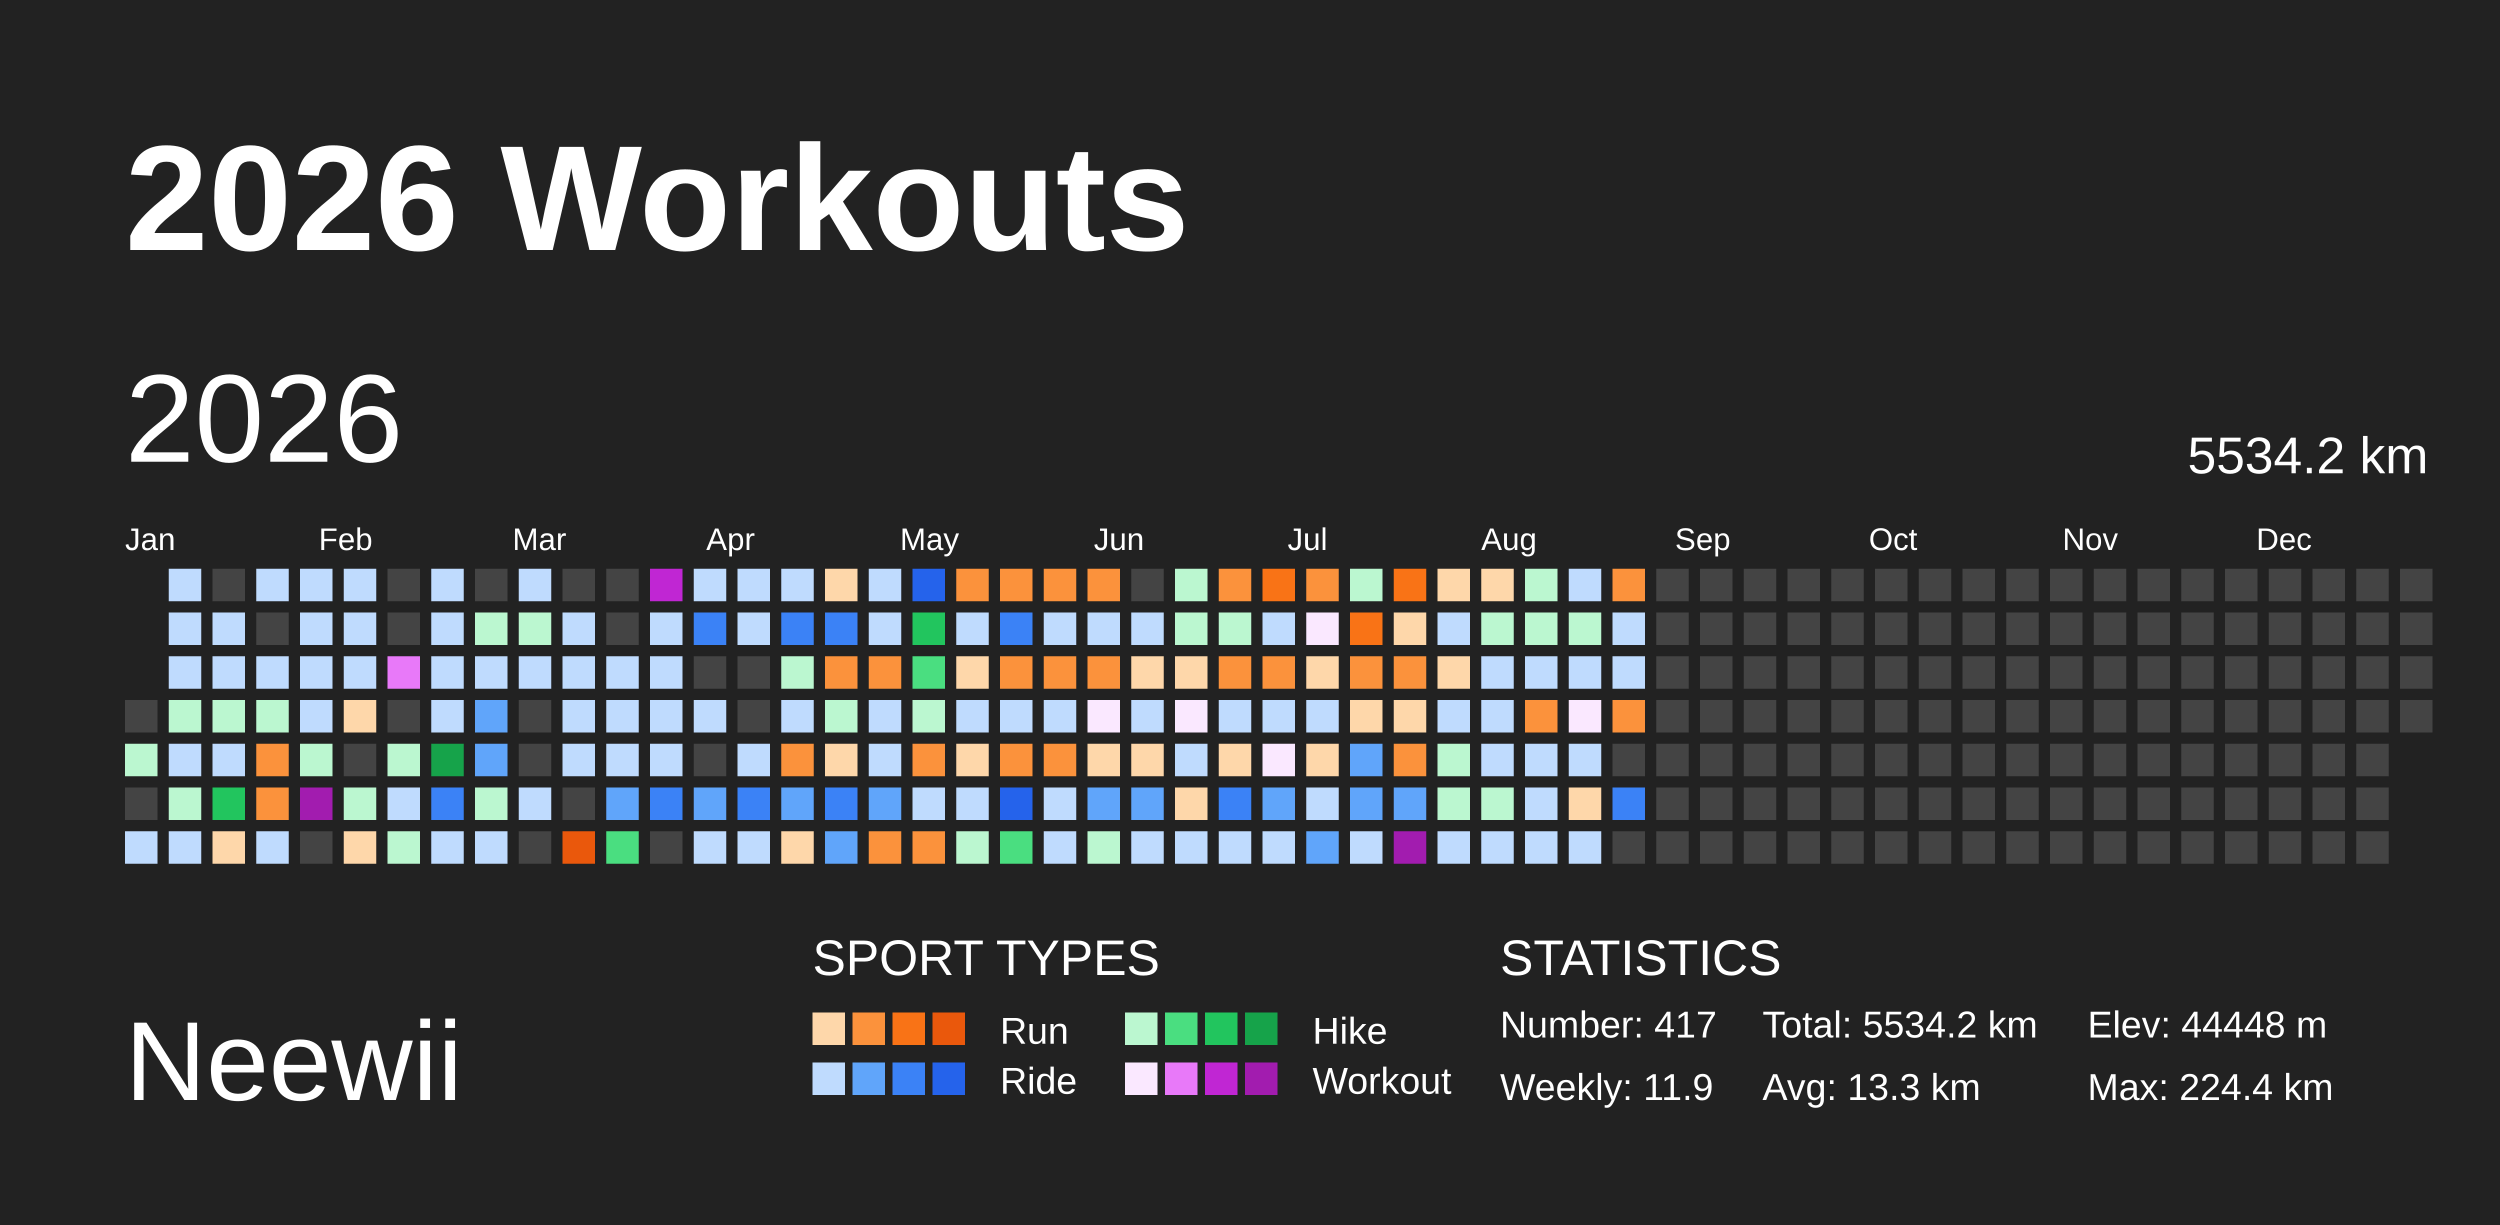
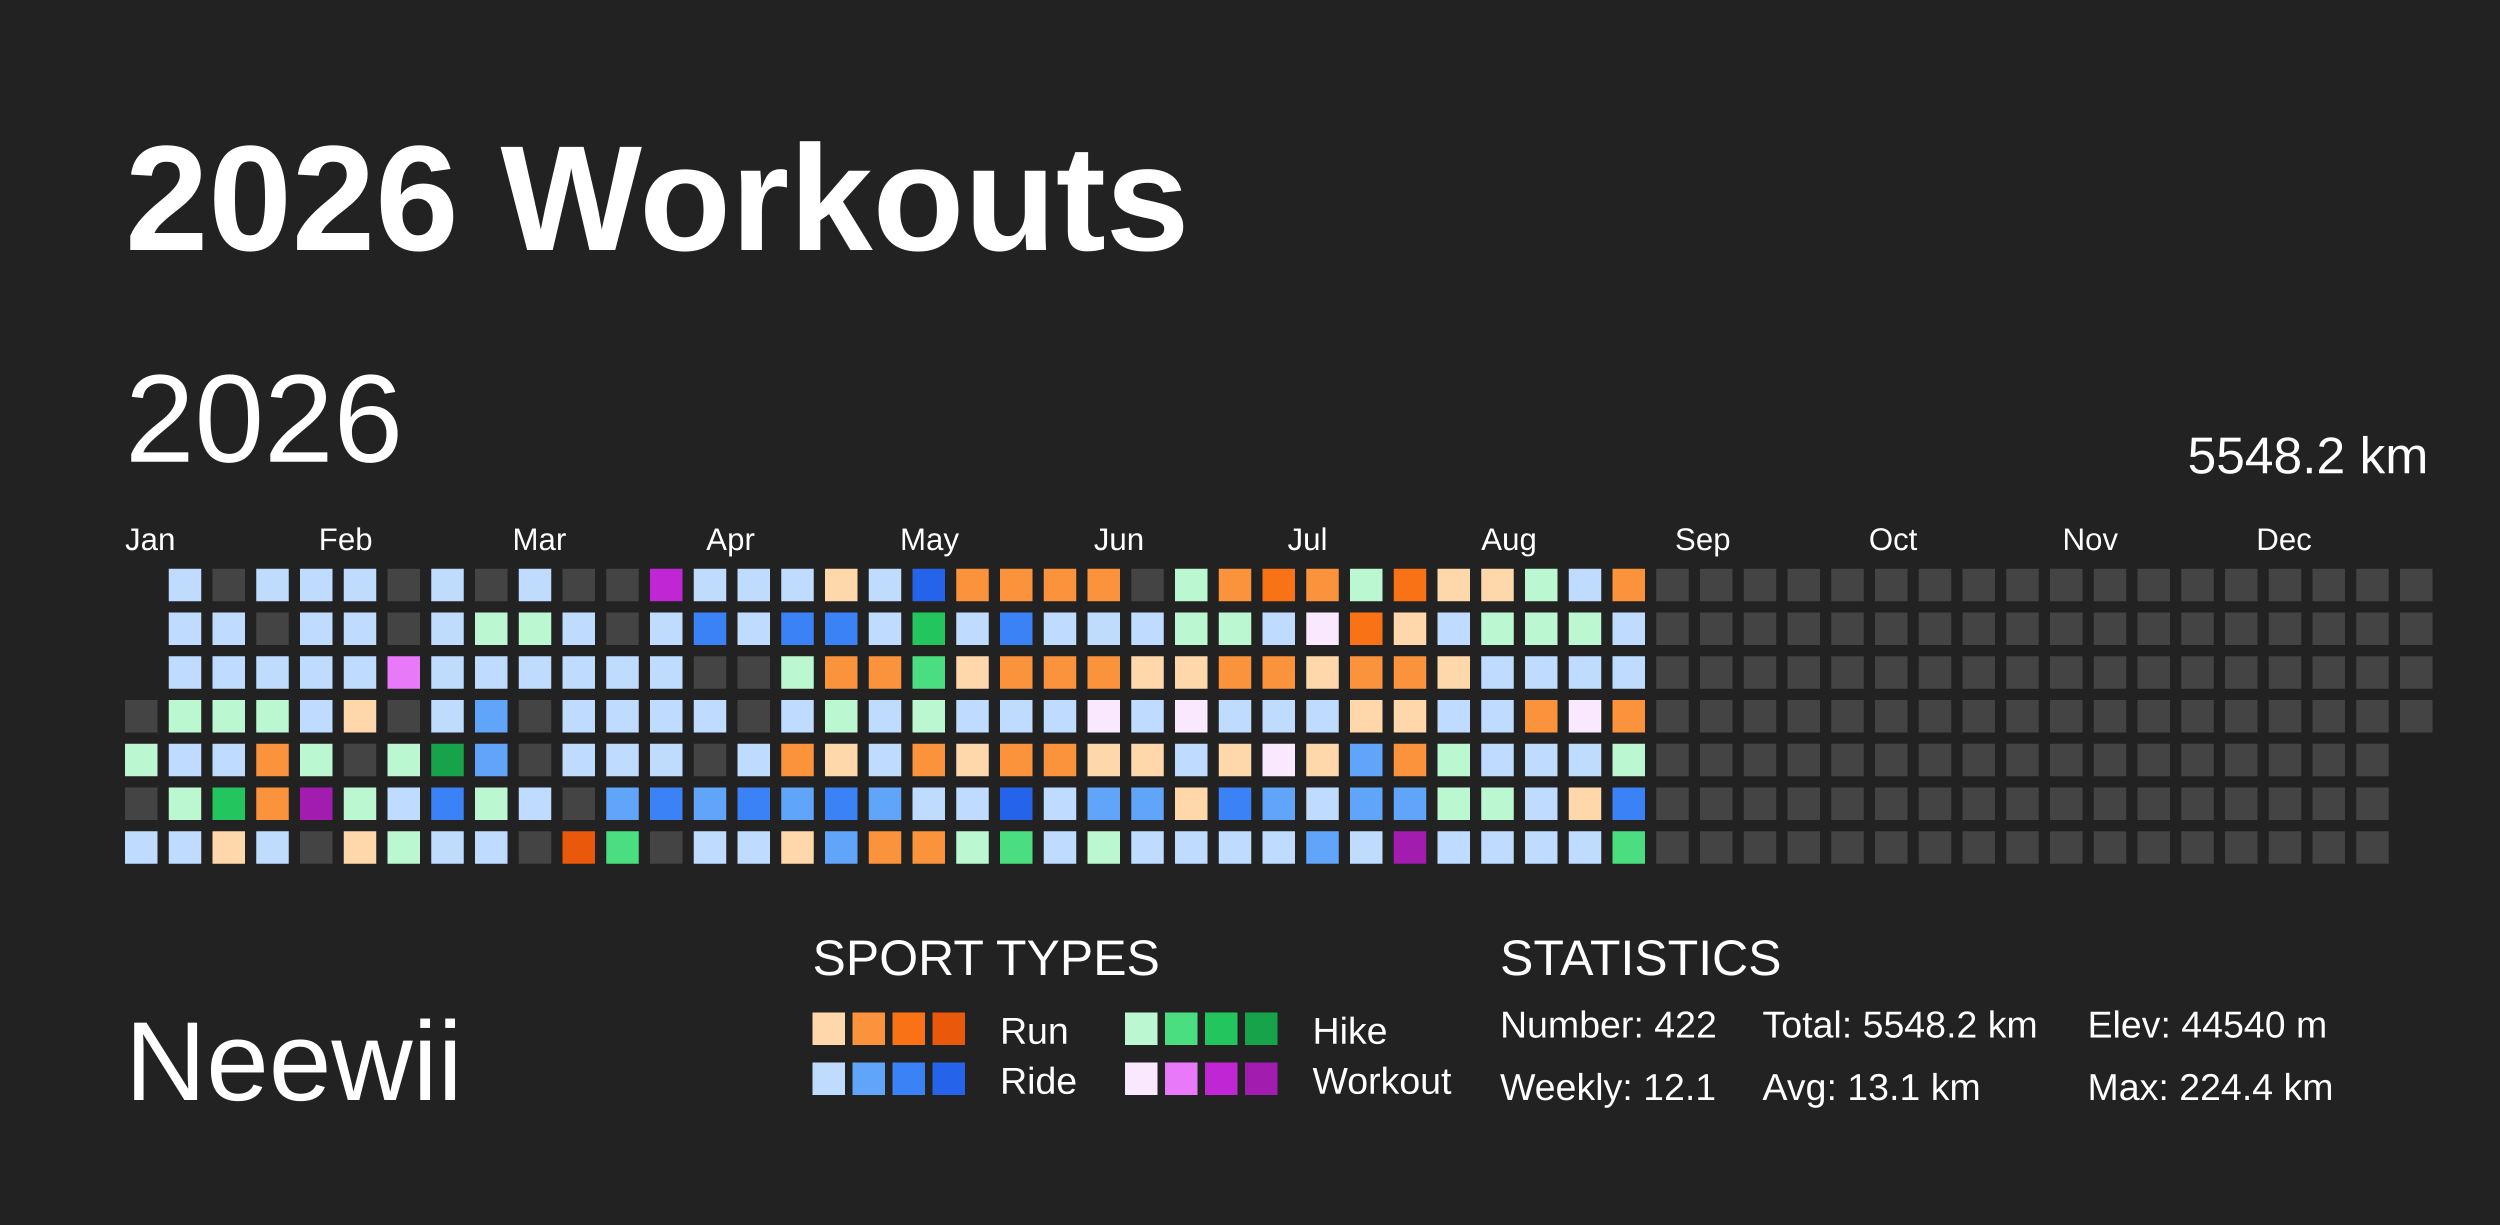
<svg xmlns="http://www.w3.org/2000/svg" baseProfile="full" height="98mm" version="1.1" viewBox="0,0,200,98" width="200mm">
  <defs />
  <rect fill="#222222" height="98" width="200" x="0" y="0" />
  <text fill="#FFFFFF" style="font-size:12px; font-family:Arial; font-weight:bold;" x="10" y="20">2026 Workouts</text>
  <text fill="#FFFFFF" style="font-size:9px; font-family:Arial" x="10" y="88">Neewii</text>
  <text fill="#FFFFFF" style="font-size:4px; font-family:Arial" x="65" y="78">SPORT TYPES</text>
  <rect fill="#fed7aa" height="2.6" width="2.6" x="65.0" y="81" />
  <rect fill="#fb923c" height="2.6" width="2.6" x="68.2" y="81" />
  <rect fill="#f97316" height="2.6" width="2.6" x="71.4" y="81" />
  <rect fill="#ea580c" height="2.6" width="2.6" x="74.6" y="81" />
  <text fill="#FFFFFF" style="font-size:3px; font-family:Arial" x="80" y="83.5">Run</text>
  <rect fill="#bbf7d0" height="2.6" width="2.6" x="90.0" y="81" />
  <rect fill="#4ade80" height="2.6" width="2.6" x="93.2" y="81" />
  <rect fill="#22c55e" height="2.6" width="2.6" x="96.4" y="81" />
  <rect fill="#16a34a" height="2.6" width="2.6" x="99.6" y="81" />
  <text fill="#FFFFFF" style="font-size:3px; font-family:Arial" x="105" y="83.5">Hike</text>
  <rect fill="#bfdbfe" height="2.6" width="2.6" x="65.0" y="85" />
  <rect fill="#60a5fa" height="2.6" width="2.6" x="68.2" y="85" />
  <rect fill="#3b82f6" height="2.6" width="2.6" x="71.4" y="85" />
  <rect fill="#2563eb" height="2.6" width="2.6" x="74.6" y="85" />
  <text fill="#FFFFFF" style="font-size:3px; font-family:Arial" x="80" y="87.5">Ride</text>
  <rect fill="#fae8ff" height="2.6" width="2.6" x="90.0" y="85" />
  <rect fill="#e879f9" height="2.6" width="2.6" x="93.2" y="85" />
  <rect fill="#c026d3" height="2.6" width="2.6" x="96.4" y="85" />
  <rect fill="#a21caf" height="2.6" width="2.6" x="99.6" y="85" />
  <text fill="#FFFFFF" style="font-size:3px; font-family:Arial" x="105" y="87.5">Workout</text>
  <text fill="#FFFFFF" style="font-size:4px; font-family:Arial" x="120" y="78">STATISTICS</text>
-   <text fill="#FFFFFF" style="font-size:3px; font-family:Arial" x="120" y="83">Number: 417</text>
-   <text fill="#FFFFFF" style="font-size:3px; font-family:Arial" x="120" y="88">Weekly: 11.9</text>
-   <text fill="#FFFFFF" style="font-size:3px; font-family:Arial" x="141" y="83">Total: 5534.2 km</text>
-   <text fill="#FFFFFF" style="font-size:3px; font-family:Arial" x="141" y="88">Avg: 13.3 km</text>
-   <text fill="#FFFFFF" style="font-size:3px; font-family:Arial" x="167" y="83">Elev: 44448 m</text>
+   <text fill="#FFFFFF" style="font-size:3px; font-family:Arial" x="120" y="83">Number: 422</text>
+   <text fill="#FFFFFF" style="font-size:3px; font-family:Arial" x="120" y="88">Weekly: 12.1</text>
+   <text fill="#FFFFFF" style="font-size:3px; font-family:Arial" x="141" y="83">Total: 5548.2 km</text>
+   <text fill="#FFFFFF" style="font-size:3px; font-family:Arial" x="141" y="88">Avg: 13.1 km</text>
+   <text fill="#FFFFFF" style="font-size:3px; font-family:Arial" x="167" y="83">Elev: 44540 m</text>
  <text fill="#FFFFFF" style="font-size:3px; font-family:Arial" x="167" y="88">Max: 224.4 km</text>
  <text dominant-baseline="hanging" fill="#FFFFFF" style="font-size:10.0px; font-family:Arial;" x="10" y="30">2026</text>
-   <text dominant-baseline="hanging" fill="#FFFFFF" style="font-size:4.125px; font-family:Arial;" x="175" y="35">5534.2 km</text>
+   <text dominant-baseline="hanging" fill="#FFFFFF" style="font-size:4.125px; font-family:Arial;" x="175" y="35">5548.2 km</text>
  <text fill="#FFFFFF" style="font-size:2.5px; font-family:Arial" x="10.0" y="44">Jan</text>
  <text fill="#FFFFFF" style="font-size:2.5px; font-family:Arial" x="25.5" y="44">Feb</text>
  <text fill="#FFFFFF" style="font-size:2.5px; font-family:Arial" x="41.0" y="44">Mar</text>
  <text fill="#FFFFFF" style="font-size:2.5px; font-family:Arial" x="56.5" y="44">Apr</text>
  <text fill="#FFFFFF" style="font-size:2.5px; font-family:Arial" x="72.0" y="44">May</text>
  <text fill="#FFFFFF" style="font-size:2.5px; font-family:Arial" x="87.5" y="44">Jun</text>
  <text fill="#FFFFFF" style="font-size:2.5px; font-family:Arial" x="103.0" y="44">Jul</text>
  <text fill="#FFFFFF" style="font-size:2.5px; font-family:Arial" x="118.5" y="44">Aug</text>
  <text fill="#FFFFFF" style="font-size:2.5px; font-family:Arial" x="134.0" y="44">Sep</text>
  <text fill="#FFFFFF" style="font-size:2.5px; font-family:Arial" x="149.5" y="44">Oct</text>
  <text fill="#FFFFFF" style="font-size:2.5px; font-family:Arial" x="165.0" y="44">Nov</text>
  <text fill="#FFFFFF" style="font-size:2.5px; font-family:Arial" x="180.5" y="44">Dec</text>
  <rect fill="#444444" height="2.6" width="2.6" x="10.0" y="56.0" />
  <rect fill="#bbf7d0" height="2.6" width="2.6" x="10.0" y="59.5" />
  <rect fill="#444444" height="2.6" width="2.6" x="10.0" y="63.0" />
  <rect fill="#bfdbfe" height="2.6" width="2.6" x="10.0" y="66.5" />
  <rect fill="#bfdbfe" height="2.6" width="2.6" x="13.5" y="45.5" />
  <rect fill="#bfdbfe" height="2.6" width="2.6" x="13.5" y="49.0" />
  <rect fill="#bfdbfe" height="2.6" width="2.6" x="13.5" y="52.5" />
  <rect fill="#bbf7d0" height="2.6" width="2.6" x="13.5" y="56.0" />
  <rect fill="#bfdbfe" height="2.6" width="2.6" x="13.5" y="59.5" />
  <rect fill="#bbf7d0" height="2.6" width="2.6" x="13.5" y="63.0" />
  <rect fill="#bfdbfe" height="2.6" width="2.6" x="13.5" y="66.5" />
  <rect fill="#444444" height="2.6" width="2.6" x="17.0" y="45.5" />
  <rect fill="#bfdbfe" height="2.6" width="2.6" x="17.0" y="49.0" />
  <rect fill="#bfdbfe" height="2.6" width="2.6" x="17.0" y="52.5" />
  <rect fill="#bbf7d0" height="2.6" width="2.6" x="17.0" y="56.0" />
  <rect fill="#bfdbfe" height="2.6" width="2.6" x="17.0" y="59.5" />
  <rect fill="#22c55e" height="2.6" width="2.6" x="17.0" y="63.0" />
  <rect fill="#fed7aa" height="2.6" width="2.6" x="17.0" y="66.5" />
  <rect fill="#bfdbfe" height="2.6" width="2.6" x="20.5" y="45.5" />
  <rect fill="#444444" height="2.6" width="2.6" x="20.5" y="49.0" />
  <rect fill="#bfdbfe" height="2.6" width="2.6" x="20.5" y="52.5" />
  <rect fill="#bbf7d0" height="2.6" width="2.6" x="20.5" y="56.0" />
  <rect fill="#fb923c" height="2.6" width="2.6" x="20.5" y="59.5" />
  <rect fill="#fb923c" height="2.6" width="2.6" x="20.5" y="63.0" />
  <rect fill="#bfdbfe" height="2.6" width="2.6" x="20.5" y="66.5" />
  <rect fill="#bfdbfe" height="2.6" width="2.6" x="24.0" y="45.5" />
  <rect fill="#bfdbfe" height="2.6" width="2.6" x="24.0" y="49.0" />
  <rect fill="#bfdbfe" height="2.6" width="2.6" x="24.0" y="52.5" />
  <rect fill="#bfdbfe" height="2.6" width="2.6" x="24.0" y="56.0" />
  <rect fill="#bbf7d0" height="2.6" width="2.6" x="24.0" y="59.5" />
  <rect fill="#a21caf" height="2.6" width="2.6" x="24.0" y="63.0" />
  <rect fill="#444444" height="2.6" width="2.6" x="24.0" y="66.5" />
  <rect fill="#bfdbfe" height="2.6" width="2.6" x="27.5" y="45.5" />
  <rect fill="#bfdbfe" height="2.6" width="2.6" x="27.5" y="49.0" />
  <rect fill="#bfdbfe" height="2.6" width="2.6" x="27.5" y="52.5" />
  <rect fill="#fed7aa" height="2.6" width="2.6" x="27.5" y="56.0" />
  <rect fill="#444444" height="2.6" width="2.6" x="27.5" y="59.5" />
  <rect fill="#bbf7d0" height="2.6" width="2.6" x="27.5" y="63.0" />
  <rect fill="#fed7aa" height="2.6" width="2.6" x="27.5" y="66.5" />
  <rect fill="#444444" height="2.6" width="2.6" x="31.0" y="45.5" />
  <rect fill="#444444" height="2.6" width="2.6" x="31.0" y="49.0" />
  <rect fill="#e879f9" height="2.6" width="2.6" x="31.0" y="52.5" />
  <rect fill="#444444" height="2.6" width="2.6" x="31.0" y="56.0" />
  <rect fill="#bbf7d0" height="2.6" width="2.6" x="31.0" y="59.5" />
  <rect fill="#bfdbfe" height="2.6" width="2.6" x="31.0" y="63.0" />
  <rect fill="#bbf7d0" height="2.6" width="2.6" x="31.0" y="66.5" />
  <rect fill="#bfdbfe" height="2.6" width="2.6" x="34.5" y="45.5" />
  <rect fill="#bfdbfe" height="2.6" width="2.6" x="34.5" y="49.0" />
  <rect fill="#bfdbfe" height="2.6" width="2.6" x="34.5" y="52.5" />
  <rect fill="#bfdbfe" height="2.6" width="2.6" x="34.5" y="56.0" />
  <rect fill="#16a34a" height="2.6" width="2.6" x="34.5" y="59.5" />
  <rect fill="#3b82f6" height="2.6" width="2.6" x="34.5" y="63.0" />
  <rect fill="#bfdbfe" height="2.6" width="2.6" x="34.5" y="66.5" />
  <rect fill="#444444" height="2.6" width="2.6" x="38.0" y="45.5" />
  <rect fill="#bbf7d0" height="2.6" width="2.6" x="38.0" y="49.0" />
  <rect fill="#bfdbfe" height="2.6" width="2.6" x="38.0" y="52.5" />
  <rect fill="#60a5fa" height="2.6" width="2.6" x="38.0" y="56.0" />
  <rect fill="#60a5fa" height="2.6" width="2.6" x="38.0" y="59.5" />
  <rect fill="#bbf7d0" height="2.6" width="2.6" x="38.0" y="63.0" />
  <rect fill="#bfdbfe" height="2.6" width="2.6" x="38.0" y="66.5" />
  <rect fill="#bfdbfe" height="2.6" width="2.6" x="41.5" y="45.5" />
  <rect fill="#bbf7d0" height="2.6" width="2.6" x="41.5" y="49.0" />
  <rect fill="#bfdbfe" height="2.6" width="2.6" x="41.5" y="52.5" />
  <rect fill="#444444" height="2.6" width="2.6" x="41.5" y="56.0" />
  <rect fill="#444444" height="2.6" width="2.6" x="41.5" y="59.5" />
  <rect fill="#bfdbfe" height="2.6" width="2.6" x="41.5" y="63.0" />
  <rect fill="#444444" height="2.6" width="2.6" x="41.5" y="66.5" />
  <rect fill="#444444" height="2.6" width="2.6" x="45.0" y="45.5" />
  <rect fill="#bfdbfe" height="2.6" width="2.6" x="45.0" y="49.0" />
  <rect fill="#bfdbfe" height="2.6" width="2.6" x="45.0" y="52.5" />
  <rect fill="#bfdbfe" height="2.6" width="2.6" x="45.0" y="56.0" />
  <rect fill="#bfdbfe" height="2.6" width="2.6" x="45.0" y="59.5" />
  <rect fill="#444444" height="2.6" width="2.6" x="45.0" y="63.0" />
  <rect fill="#ea580c" height="2.6" width="2.6" x="45.0" y="66.5" />
  <rect fill="#444444" height="2.6" width="2.6" x="48.5" y="45.5" />
  <rect fill="#444444" height="2.6" width="2.6" x="48.5" y="49.0" />
  <rect fill="#bfdbfe" height="2.6" width="2.6" x="48.5" y="52.5" />
  <rect fill="#bfdbfe" height="2.6" width="2.6" x="48.5" y="56.0" />
  <rect fill="#bfdbfe" height="2.6" width="2.6" x="48.5" y="59.5" />
  <rect fill="#60a5fa" height="2.6" width="2.6" x="48.5" y="63.0" />
  <rect fill="#4ade80" height="2.6" width="2.6" x="48.5" y="66.5" />
  <rect fill="#c026d3" height="2.6" width="2.6" x="52.0" y="45.5" />
  <rect fill="#bfdbfe" height="2.6" width="2.6" x="52.0" y="49.0" />
  <rect fill="#bfdbfe" height="2.6" width="2.6" x="52.0" y="52.5" />
  <rect fill="#bfdbfe" height="2.6" width="2.6" x="52.0" y="56.0" />
  <rect fill="#bfdbfe" height="2.6" width="2.6" x="52.0" y="59.5" />
  <rect fill="#3b82f6" height="2.6" width="2.6" x="52.0" y="63.0" />
  <rect fill="#444444" height="2.6" width="2.6" x="52.0" y="66.5" />
  <rect fill="#bfdbfe" height="2.6" width="2.6" x="55.5" y="45.5" />
  <rect fill="#3b82f6" height="2.6" width="2.6" x="55.5" y="49.0" />
  <rect fill="#444444" height="2.6" width="2.6" x="55.5" y="52.5" />
  <rect fill="#bfdbfe" height="2.6" width="2.6" x="55.5" y="56.0" />
  <rect fill="#444444" height="2.6" width="2.6" x="55.5" y="59.5" />
  <rect fill="#60a5fa" height="2.6" width="2.6" x="55.5" y="63.0" />
  <rect fill="#bfdbfe" height="2.6" width="2.6" x="55.5" y="66.5" />
  <rect fill="#bfdbfe" height="2.6" width="2.6" x="59.0" y="45.5" />
  <rect fill="#bfdbfe" height="2.6" width="2.6" x="59.0" y="49.0" />
  <rect fill="#444444" height="2.6" width="2.6" x="59.0" y="52.5" />
  <rect fill="#444444" height="2.6" width="2.6" x="59.0" y="56.0" />
  <rect fill="#bfdbfe" height="2.6" width="2.6" x="59.0" y="59.5" />
  <rect fill="#3b82f6" height="2.6" width="2.6" x="59.0" y="63.0" />
  <rect fill="#bfdbfe" height="2.6" width="2.6" x="59.0" y="66.5" />
  <rect fill="#bfdbfe" height="2.6" width="2.6" x="62.5" y="45.5" />
  <rect fill="#3b82f6" height="2.6" width="2.6" x="62.5" y="49.0" />
  <rect fill="#bbf7d0" height="2.6" width="2.6" x="62.5" y="52.5" />
  <rect fill="#bfdbfe" height="2.6" width="2.6" x="62.5" y="56.0" />
  <rect fill="#fb923c" height="2.6" width="2.6" x="62.5" y="59.5" />
  <rect fill="#60a5fa" height="2.6" width="2.6" x="62.5" y="63.0" />
  <rect fill="#fed7aa" height="2.6" width="2.6" x="62.5" y="66.5" />
  <rect fill="#fed7aa" height="2.6" width="2.6" x="66.0" y="45.5" />
  <rect fill="#3b82f6" height="2.6" width="2.6" x="66.0" y="49.0" />
  <rect fill="#fb923c" height="2.6" width="2.6" x="66.0" y="52.5" />
  <rect fill="#bbf7d0" height="2.6" width="2.6" x="66.0" y="56.0" />
  <rect fill="#fed7aa" height="2.6" width="2.6" x="66.0" y="59.5" />
  <rect fill="#3b82f6" height="2.6" width="2.6" x="66.0" y="63.0" />
  <rect fill="#60a5fa" height="2.6" width="2.6" x="66.0" y="66.5" />
  <rect fill="#bfdbfe" height="2.6" width="2.6" x="69.5" y="45.5" />
  <rect fill="#bfdbfe" height="2.6" width="2.6" x="69.5" y="49.0" />
  <rect fill="#fb923c" height="2.6" width="2.6" x="69.5" y="52.5" />
  <rect fill="#bfdbfe" height="2.6" width="2.6" x="69.5" y="56.0" />
  <rect fill="#bfdbfe" height="2.6" width="2.6" x="69.5" y="59.5" />
  <rect fill="#60a5fa" height="2.6" width="2.6" x="69.5" y="63.0" />
  <rect fill="#fb923c" height="2.6" width="2.6" x="69.5" y="66.5" />
  <rect fill="#2563eb" height="2.6" width="2.6" x="73.0" y="45.5" />
  <rect fill="#22c55e" height="2.6" width="2.6" x="73.0" y="49.0" />
  <rect fill="#4ade80" height="2.6" width="2.6" x="73.0" y="52.5" />
  <rect fill="#bbf7d0" height="2.6" width="2.6" x="73.0" y="56.0" />
  <rect fill="#fb923c" height="2.6" width="2.6" x="73.0" y="59.5" />
  <rect fill="#bfdbfe" height="2.6" width="2.6" x="73.0" y="63.0" />
  <rect fill="#fb923c" height="2.6" width="2.6" x="73.0" y="66.5" />
  <rect fill="#fb923c" height="2.6" width="2.6" x="76.5" y="45.5" />
  <rect fill="#bfdbfe" height="2.6" width="2.6" x="76.5" y="49.0" />
  <rect fill="#fed7aa" height="2.6" width="2.6" x="76.5" y="52.5" />
  <rect fill="#bfdbfe" height="2.6" width="2.6" x="76.5" y="56.0" />
  <rect fill="#fed7aa" height="2.6" width="2.6" x="76.5" y="59.5" />
  <rect fill="#bfdbfe" height="2.6" width="2.6" x="76.5" y="63.0" />
  <rect fill="#bbf7d0" height="2.6" width="2.6" x="76.5" y="66.5" />
  <rect fill="#fb923c" height="2.6" width="2.6" x="80.0" y="45.5" />
  <rect fill="#3b82f6" height="2.6" width="2.6" x="80.0" y="49.0" />
  <rect fill="#fb923c" height="2.6" width="2.6" x="80.0" y="52.5" />
  <rect fill="#bfdbfe" height="2.6" width="2.6" x="80.0" y="56.0" />
  <rect fill="#fb923c" height="2.6" width="2.6" x="80.0" y="59.5" />
  <rect fill="#2563eb" height="2.6" width="2.6" x="80.0" y="63.0" />
  <rect fill="#4ade80" height="2.6" width="2.6" x="80.0" y="66.5" />
  <rect fill="#fb923c" height="2.6" width="2.6" x="83.5" y="45.5" />
  <rect fill="#bfdbfe" height="2.6" width="2.6" x="83.5" y="49.0" />
  <rect fill="#fb923c" height="2.6" width="2.6" x="83.5" y="52.5" />
  <rect fill="#bfdbfe" height="2.6" width="2.6" x="83.5" y="56.0" />
  <rect fill="#fb923c" height="2.6" width="2.6" x="83.5" y="59.5" />
  <rect fill="#bfdbfe" height="2.6" width="2.6" x="83.5" y="63.0" />
  <rect fill="#bfdbfe" height="2.6" width="2.6" x="83.5" y="66.5" />
  <rect fill="#fb923c" height="2.6" width="2.6" x="87.0" y="45.5" />
  <rect fill="#bfdbfe" height="2.6" width="2.6" x="87.0" y="49.0" />
  <rect fill="#fb923c" height="2.6" width="2.6" x="87.0" y="52.5" />
  <rect fill="#fae8ff" height="2.6" width="2.6" x="87.0" y="56.0" />
  <rect fill="#fed7aa" height="2.6" width="2.6" x="87.0" y="59.5" />
  <rect fill="#60a5fa" height="2.6" width="2.6" x="87.0" y="63.0" />
  <rect fill="#bbf7d0" height="2.6" width="2.6" x="87.0" y="66.5" />
  <rect fill="#444444" height="2.6" width="2.6" x="90.5" y="45.5" />
  <rect fill="#bfdbfe" height="2.6" width="2.6" x="90.5" y="49.0" />
  <rect fill="#fed7aa" height="2.6" width="2.6" x="90.5" y="52.5" />
  <rect fill="#bfdbfe" height="2.6" width="2.6" x="90.5" y="56.0" />
  <rect fill="#fed7aa" height="2.6" width="2.6" x="90.5" y="59.5" />
  <rect fill="#60a5fa" height="2.6" width="2.6" x="90.5" y="63.0" />
  <rect fill="#bfdbfe" height="2.6" width="2.6" x="90.5" y="66.5" />
  <rect fill="#bbf7d0" height="2.6" width="2.6" x="94.0" y="45.5" />
  <rect fill="#bbf7d0" height="2.6" width="2.6" x="94.0" y="49.0" />
  <rect fill="#fed7aa" height="2.6" width="2.6" x="94.0" y="52.5" />
  <rect fill="#fae8ff" height="2.6" width="2.6" x="94.0" y="56.0" />
  <rect fill="#bfdbfe" height="2.6" width="2.6" x="94.0" y="59.5" />
  <rect fill="#fed7aa" height="2.6" width="2.6" x="94.0" y="63.0" />
  <rect fill="#bfdbfe" height="2.6" width="2.6" x="94.0" y="66.5" />
  <rect fill="#fb923c" height="2.6" width="2.6" x="97.5" y="45.5" />
  <rect fill="#bbf7d0" height="2.6" width="2.6" x="97.5" y="49.0" />
  <rect fill="#fb923c" height="2.6" width="2.6" x="97.5" y="52.5" />
  <rect fill="#bfdbfe" height="2.6" width="2.6" x="97.5" y="56.0" />
  <rect fill="#fed7aa" height="2.6" width="2.6" x="97.5" y="59.5" />
  <rect fill="#3b82f6" height="2.6" width="2.6" x="97.5" y="63.0" />
  <rect fill="#bfdbfe" height="2.6" width="2.6" x="97.5" y="66.5" />
  <rect fill="#f97316" height="2.6" width="2.6" x="101.0" y="45.5" />
  <rect fill="#bfdbfe" height="2.6" width="2.6" x="101.0" y="49.0" />
  <rect fill="#fb923c" height="2.6" width="2.6" x="101.0" y="52.5" />
  <rect fill="#bfdbfe" height="2.6" width="2.6" x="101.0" y="56.0" />
  <rect fill="#fae8ff" height="2.6" width="2.6" x="101.0" y="59.5" />
  <rect fill="#60a5fa" height="2.6" width="2.6" x="101.0" y="63.0" />
  <rect fill="#bfdbfe" height="2.6" width="2.6" x="101.0" y="66.5" />
  <rect fill="#fb923c" height="2.6" width="2.6" x="104.5" y="45.5" />
  <rect fill="#fae8ff" height="2.6" width="2.6" x="104.5" y="49.0" />
  <rect fill="#fed7aa" height="2.6" width="2.6" x="104.5" y="52.5" />
  <rect fill="#bfdbfe" height="2.6" width="2.6" x="104.5" y="56.0" />
  <rect fill="#fed7aa" height="2.6" width="2.6" x="104.5" y="59.5" />
  <rect fill="#bfdbfe" height="2.6" width="2.6" x="104.5" y="63.0" />
  <rect fill="#60a5fa" height="2.6" width="2.6" x="104.5" y="66.5" />
  <rect fill="#bbf7d0" height="2.6" width="2.6" x="108.0" y="45.5" />
  <rect fill="#f97316" height="2.6" width="2.6" x="108.0" y="49.0" />
  <rect fill="#fb923c" height="2.6" width="2.6" x="108.0" y="52.5" />
  <rect fill="#fed7aa" height="2.6" width="2.6" x="108.0" y="56.0" />
  <rect fill="#60a5fa" height="2.6" width="2.6" x="108.0" y="59.5" />
  <rect fill="#60a5fa" height="2.6" width="2.6" x="108.0" y="63.0" />
  <rect fill="#bfdbfe" height="2.6" width="2.6" x="108.0" y="66.5" />
  <rect fill="#f97316" height="2.6" width="2.6" x="111.5" y="45.5" />
  <rect fill="#fed7aa" height="2.6" width="2.6" x="111.5" y="49.0" />
  <rect fill="#fb923c" height="2.6" width="2.6" x="111.5" y="52.5" />
  <rect fill="#fed7aa" height="2.6" width="2.6" x="111.5" y="56.0" />
  <rect fill="#fb923c" height="2.6" width="2.6" x="111.5" y="59.5" />
  <rect fill="#60a5fa" height="2.6" width="2.6" x="111.5" y="63.0" />
  <rect fill="#a21caf" height="2.6" width="2.6" x="111.5" y="66.5" />
  <rect fill="#fed7aa" height="2.6" width="2.6" x="115.0" y="45.5" />
  <rect fill="#bfdbfe" height="2.6" width="2.6" x="115.0" y="49.0" />
  <rect fill="#fed7aa" height="2.6" width="2.6" x="115.0" y="52.5" />
  <rect fill="#bfdbfe" height="2.6" width="2.6" x="115.0" y="56.0" />
  <rect fill="#bbf7d0" height="2.6" width="2.6" x="115.0" y="59.5" />
  <rect fill="#bbf7d0" height="2.6" width="2.6" x="115.0" y="63.0" />
  <rect fill="#bfdbfe" height="2.6" width="2.6" x="115.0" y="66.5" />
  <rect fill="#fed7aa" height="2.6" width="2.6" x="118.5" y="45.5" />
  <rect fill="#bbf7d0" height="2.6" width="2.6" x="118.5" y="49.0" />
  <rect fill="#bfdbfe" height="2.6" width="2.6" x="118.5" y="52.5" />
  <rect fill="#bfdbfe" height="2.6" width="2.6" x="118.5" y="56.0" />
  <rect fill="#bfdbfe" height="2.6" width="2.6" x="118.5" y="59.5" />
  <rect fill="#bbf7d0" height="2.6" width="2.6" x="118.5" y="63.0" />
  <rect fill="#bfdbfe" height="2.6" width="2.6" x="118.5" y="66.5" />
  <rect fill="#bbf7d0" height="2.6" width="2.6" x="122.0" y="45.5" />
  <rect fill="#bbf7d0" height="2.6" width="2.6" x="122.0" y="49.0" />
  <rect fill="#bfdbfe" height="2.6" width="2.6" x="122.0" y="52.5" />
  <rect fill="#fb923c" height="2.6" width="2.6" x="122.0" y="56.0" />
  <rect fill="#bfdbfe" height="2.6" width="2.6" x="122.0" y="59.5" />
  <rect fill="#bfdbfe" height="2.6" width="2.6" x="122.0" y="63.0" />
  <rect fill="#bfdbfe" height="2.6" width="2.6" x="122.0" y="66.5" />
  <rect fill="#bfdbfe" height="2.6" width="2.6" x="125.5" y="45.5" />
  <rect fill="#bbf7d0" height="2.6" width="2.6" x="125.5" y="49.0" />
  <rect fill="#bfdbfe" height="2.6" width="2.6" x="125.5" y="52.5" />
  <rect fill="#fae8ff" height="2.6" width="2.6" x="125.5" y="56.0" />
  <rect fill="#bfdbfe" height="2.6" width="2.6" x="125.5" y="59.5" />
  <rect fill="#fed7aa" height="2.6" width="2.6" x="125.5" y="63.0" />
  <rect fill="#bfdbfe" height="2.6" width="2.6" x="125.5" y="66.5" />
  <rect fill="#fb923c" height="2.6" width="2.6" x="129.0" y="45.5" />
  <rect fill="#bfdbfe" height="2.6" width="2.6" x="129.0" y="49.0" />
  <rect fill="#bfdbfe" height="2.6" width="2.6" x="129.0" y="52.5" />
  <rect fill="#fb923c" height="2.6" width="2.6" x="129.0" y="56.0" />
-   <rect fill="#444444" height="2.6" width="2.6" x="129.0" y="59.5" />
+   <rect fill="#bbf7d0" height="2.6" width="2.6" x="129.0" y="59.5" />
  <rect fill="#3b82f6" height="2.6" width="2.6" x="129.0" y="63.0" />
-   <rect fill="#444444" height="2.6" width="2.6" x="129.0" y="66.5" />
+   <rect fill="#4ade80" height="2.6" width="2.6" x="129.0" y="66.5" />
  <rect fill="#444444" height="2.6" width="2.6" x="132.5" y="45.5" />
  <rect fill="#444444" height="2.6" width="2.6" x="132.5" y="49.0" />
  <rect fill="#444444" height="2.6" width="2.6" x="132.5" y="52.5" />
  <rect fill="#444444" height="2.6" width="2.6" x="132.5" y="56.0" />
  <rect fill="#444444" height="2.6" width="2.6" x="132.5" y="59.5" />
  <rect fill="#444444" height="2.6" width="2.6" x="132.5" y="63.0" />
  <rect fill="#444444" height="2.6" width="2.6" x="132.5" y="66.5" />
  <rect fill="#444444" height="2.6" width="2.6" x="136.0" y="45.5" />
  <rect fill="#444444" height="2.6" width="2.6" x="136.0" y="49.0" />
  <rect fill="#444444" height="2.6" width="2.6" x="136.0" y="52.5" />
  <rect fill="#444444" height="2.6" width="2.6" x="136.0" y="56.0" />
  <rect fill="#444444" height="2.6" width="2.6" x="136.0" y="59.5" />
  <rect fill="#444444" height="2.6" width="2.6" x="136.0" y="63.0" />
  <rect fill="#444444" height="2.6" width="2.6" x="136.0" y="66.5" />
  <rect fill="#444444" height="2.6" width="2.6" x="139.5" y="45.5" />
  <rect fill="#444444" height="2.6" width="2.6" x="139.5" y="49.0" />
  <rect fill="#444444" height="2.6" width="2.6" x="139.5" y="52.5" />
  <rect fill="#444444" height="2.6" width="2.6" x="139.5" y="56.0" />
  <rect fill="#444444" height="2.6" width="2.6" x="139.5" y="59.5" />
  <rect fill="#444444" height="2.6" width="2.6" x="139.5" y="63.0" />
  <rect fill="#444444" height="2.6" width="2.6" x="139.5" y="66.5" />
  <rect fill="#444444" height="2.6" width="2.6" x="143.0" y="45.5" />
  <rect fill="#444444" height="2.6" width="2.6" x="143.0" y="49.0" />
  <rect fill="#444444" height="2.6" width="2.6" x="143.0" y="52.5" />
  <rect fill="#444444" height="2.6" width="2.6" x="143.0" y="56.0" />
  <rect fill="#444444" height="2.6" width="2.6" x="143.0" y="59.5" />
  <rect fill="#444444" height="2.6" width="2.6" x="143.0" y="63.0" />
  <rect fill="#444444" height="2.6" width="2.6" x="143.0" y="66.5" />
  <rect fill="#444444" height="2.6" width="2.6" x="146.5" y="45.5" />
  <rect fill="#444444" height="2.6" width="2.6" x="146.5" y="49.0" />
  <rect fill="#444444" height="2.6" width="2.6" x="146.5" y="52.5" />
  <rect fill="#444444" height="2.6" width="2.6" x="146.5" y="56.0" />
  <rect fill="#444444" height="2.6" width="2.6" x="146.5" y="59.5" />
  <rect fill="#444444" height="2.6" width="2.6" x="146.5" y="63.0" />
  <rect fill="#444444" height="2.6" width="2.6" x="146.5" y="66.5" />
  <rect fill="#444444" height="2.6" width="2.6" x="150.0" y="45.5" />
  <rect fill="#444444" height="2.6" width="2.6" x="150.0" y="49.0" />
  <rect fill="#444444" height="2.6" width="2.6" x="150.0" y="52.5" />
  <rect fill="#444444" height="2.6" width="2.6" x="150.0" y="56.0" />
  <rect fill="#444444" height="2.6" width="2.6" x="150.0" y="59.5" />
  <rect fill="#444444" height="2.6" width="2.6" x="150.0" y="63.0" />
  <rect fill="#444444" height="2.6" width="2.6" x="150.0" y="66.5" />
  <rect fill="#444444" height="2.6" width="2.6" x="153.5" y="45.5" />
  <rect fill="#444444" height="2.6" width="2.6" x="153.5" y="49.0" />
  <rect fill="#444444" height="2.6" width="2.6" x="153.5" y="52.5" />
  <rect fill="#444444" height="2.6" width="2.6" x="153.5" y="56.0" />
  <rect fill="#444444" height="2.6" width="2.6" x="153.5" y="59.5" />
  <rect fill="#444444" height="2.6" width="2.6" x="153.5" y="63.0" />
  <rect fill="#444444" height="2.6" width="2.6" x="153.5" y="66.5" />
  <rect fill="#444444" height="2.6" width="2.6" x="157.0" y="45.5" />
  <rect fill="#444444" height="2.6" width="2.6" x="157.0" y="49.0" />
  <rect fill="#444444" height="2.6" width="2.6" x="157.0" y="52.5" />
  <rect fill="#444444" height="2.6" width="2.6" x="157.0" y="56.0" />
  <rect fill="#444444" height="2.6" width="2.6" x="157.0" y="59.5" />
  <rect fill="#444444" height="2.6" width="2.6" x="157.0" y="63.0" />
  <rect fill="#444444" height="2.6" width="2.6" x="157.0" y="66.5" />
  <rect fill="#444444" height="2.6" width="2.6" x="160.5" y="45.5" />
  <rect fill="#444444" height="2.6" width="2.6" x="160.5" y="49.0" />
  <rect fill="#444444" height="2.6" width="2.6" x="160.5" y="52.5" />
  <rect fill="#444444" height="2.6" width="2.6" x="160.5" y="56.0" />
  <rect fill="#444444" height="2.6" width="2.6" x="160.5" y="59.5" />
  <rect fill="#444444" height="2.6" width="2.6" x="160.5" y="63.0" />
  <rect fill="#444444" height="2.6" width="2.6" x="160.5" y="66.5" />
  <rect fill="#444444" height="2.6" width="2.6" x="164.0" y="45.5" />
  <rect fill="#444444" height="2.6" width="2.6" x="164.0" y="49.0" />
  <rect fill="#444444" height="2.6" width="2.6" x="164.0" y="52.5" />
  <rect fill="#444444" height="2.6" width="2.6" x="164.0" y="56.0" />
  <rect fill="#444444" height="2.6" width="2.6" x="164.0" y="59.5" />
  <rect fill="#444444" height="2.6" width="2.6" x="164.0" y="63.0" />
  <rect fill="#444444" height="2.6" width="2.6" x="164.0" y="66.5" />
  <rect fill="#444444" height="2.6" width="2.6" x="167.5" y="45.5" />
  <rect fill="#444444" height="2.6" width="2.6" x="167.5" y="49.0" />
  <rect fill="#444444" height="2.6" width="2.6" x="167.5" y="52.5" />
  <rect fill="#444444" height="2.6" width="2.6" x="167.5" y="56.0" />
  <rect fill="#444444" height="2.6" width="2.6" x="167.5" y="59.5" />
  <rect fill="#444444" height="2.6" width="2.6" x="167.5" y="63.0" />
  <rect fill="#444444" height="2.6" width="2.6" x="167.5" y="66.5" />
  <rect fill="#444444" height="2.6" width="2.6" x="171.0" y="45.5" />
  <rect fill="#444444" height="2.6" width="2.6" x="171.0" y="49.0" />
  <rect fill="#444444" height="2.6" width="2.6" x="171.0" y="52.5" />
  <rect fill="#444444" height="2.6" width="2.6" x="171.0" y="56.0" />
  <rect fill="#444444" height="2.6" width="2.6" x="171.0" y="59.5" />
  <rect fill="#444444" height="2.6" width="2.6" x="171.0" y="63.0" />
  <rect fill="#444444" height="2.6" width="2.6" x="171.0" y="66.5" />
  <rect fill="#444444" height="2.6" width="2.6" x="174.5" y="45.5" />
  <rect fill="#444444" height="2.6" width="2.6" x="174.5" y="49.0" />
  <rect fill="#444444" height="2.6" width="2.6" x="174.5" y="52.5" />
  <rect fill="#444444" height="2.6" width="2.6" x="174.5" y="56.0" />
  <rect fill="#444444" height="2.6" width="2.6" x="174.5" y="59.5" />
  <rect fill="#444444" height="2.6" width="2.6" x="174.5" y="63.0" />
  <rect fill="#444444" height="2.6" width="2.6" x="174.5" y="66.5" />
  <rect fill="#444444" height="2.6" width="2.6" x="178.0" y="45.5" />
  <rect fill="#444444" height="2.6" width="2.6" x="178.0" y="49.0" />
  <rect fill="#444444" height="2.6" width="2.6" x="178.0" y="52.5" />
  <rect fill="#444444" height="2.6" width="2.6" x="178.0" y="56.0" />
  <rect fill="#444444" height="2.6" width="2.6" x="178.0" y="59.5" />
  <rect fill="#444444" height="2.6" width="2.6" x="178.0" y="63.0" />
  <rect fill="#444444" height="2.6" width="2.6" x="178.0" y="66.5" />
  <rect fill="#444444" height="2.6" width="2.6" x="181.5" y="45.5" />
  <rect fill="#444444" height="2.6" width="2.6" x="181.5" y="49.0" />
  <rect fill="#444444" height="2.6" width="2.6" x="181.5" y="52.5" />
  <rect fill="#444444" height="2.6" width="2.6" x="181.5" y="56.0" />
  <rect fill="#444444" height="2.6" width="2.6" x="181.5" y="59.5" />
  <rect fill="#444444" height="2.6" width="2.6" x="181.5" y="63.0" />
  <rect fill="#444444" height="2.6" width="2.6" x="181.5" y="66.5" />
  <rect fill="#444444" height="2.6" width="2.6" x="185.0" y="45.5" />
  <rect fill="#444444" height="2.6" width="2.6" x="185.0" y="49.0" />
  <rect fill="#444444" height="2.6" width="2.6" x="185.0" y="52.5" />
  <rect fill="#444444" height="2.6" width="2.6" x="185.0" y="56.0" />
  <rect fill="#444444" height="2.6" width="2.6" x="185.0" y="59.5" />
  <rect fill="#444444" height="2.6" width="2.6" x="185.0" y="63.0" />
  <rect fill="#444444" height="2.6" width="2.6" x="185.0" y="66.5" />
  <rect fill="#444444" height="2.6" width="2.6" x="188.5" y="45.5" />
  <rect fill="#444444" height="2.6" width="2.6" x="188.5" y="49.0" />
  <rect fill="#444444" height="2.6" width="2.6" x="188.5" y="52.5" />
  <rect fill="#444444" height="2.6" width="2.6" x="188.5" y="56.0" />
  <rect fill="#444444" height="2.6" width="2.6" x="188.5" y="59.5" />
  <rect fill="#444444" height="2.6" width="2.6" x="188.5" y="63.0" />
  <rect fill="#444444" height="2.6" width="2.6" x="188.5" y="66.5" />
  <rect fill="#444444" height="2.6" width="2.6" x="192.0" y="45.5" />
  <rect fill="#444444" height="2.6" width="2.6" x="192.0" y="49.0" />
  <rect fill="#444444" height="2.6" width="2.6" x="192.0" y="52.5" />
  <rect fill="#444444" height="2.6" width="2.6" x="192.0" y="56.0" />
</svg>
